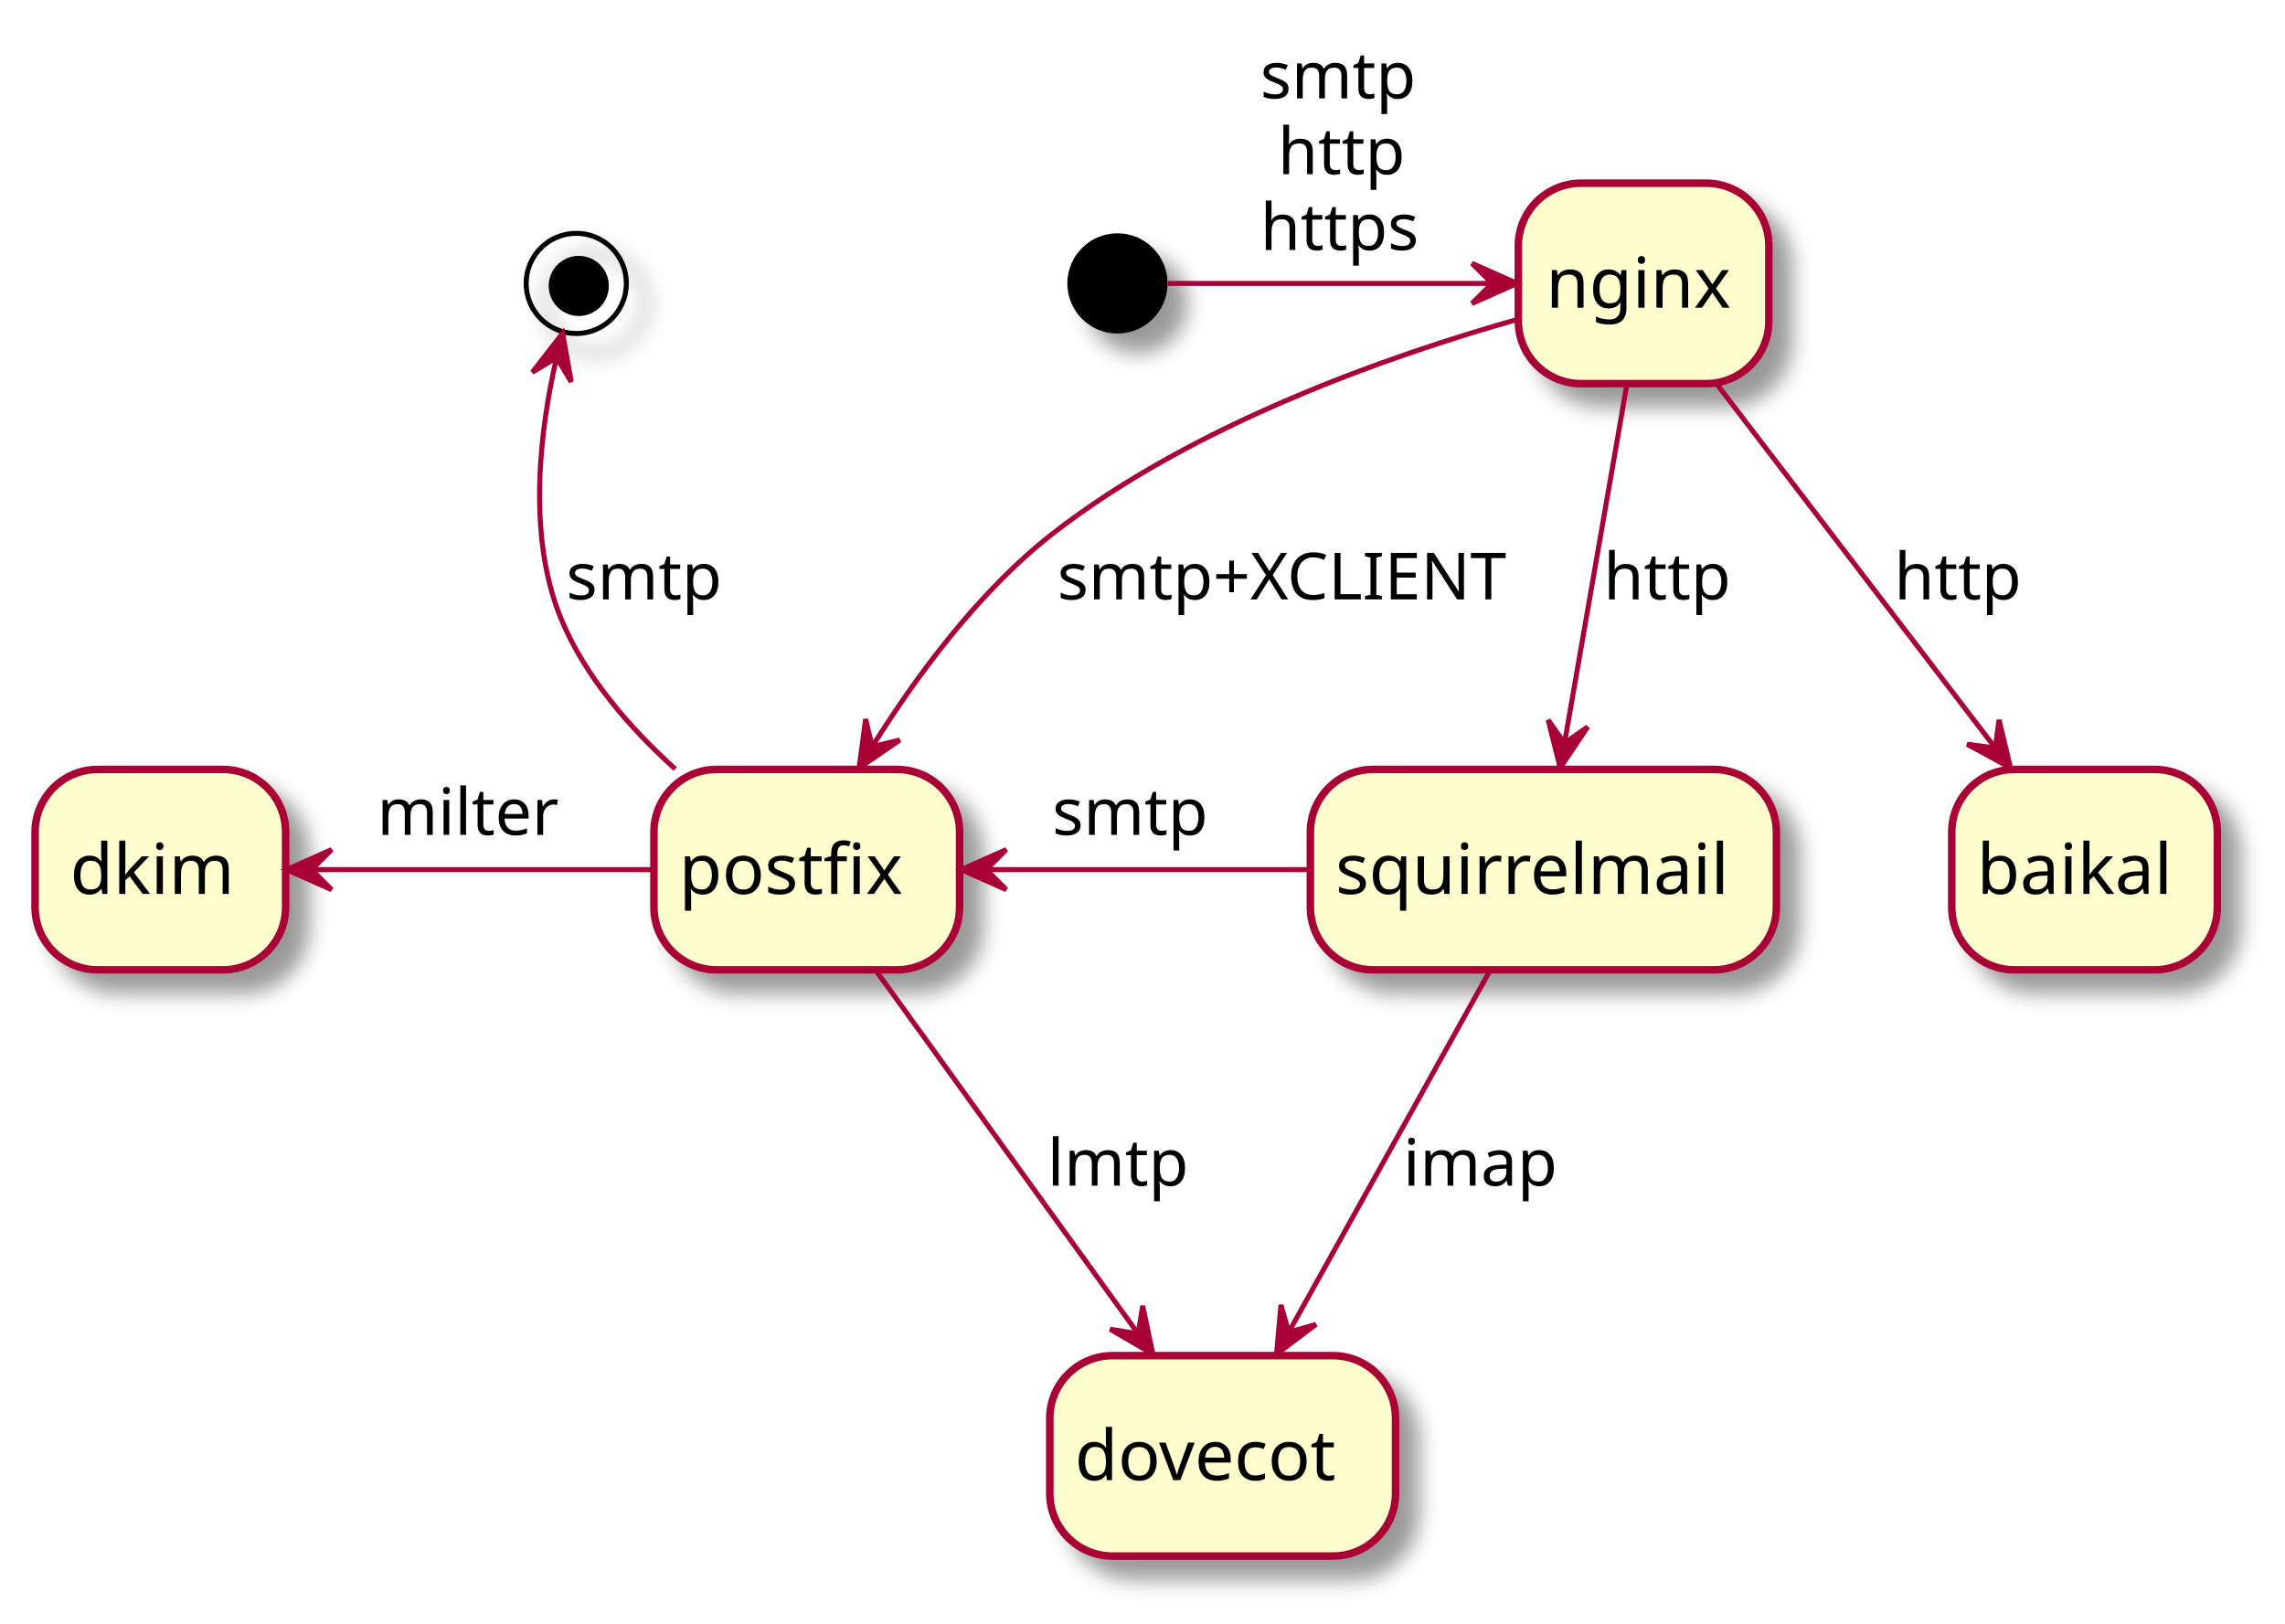
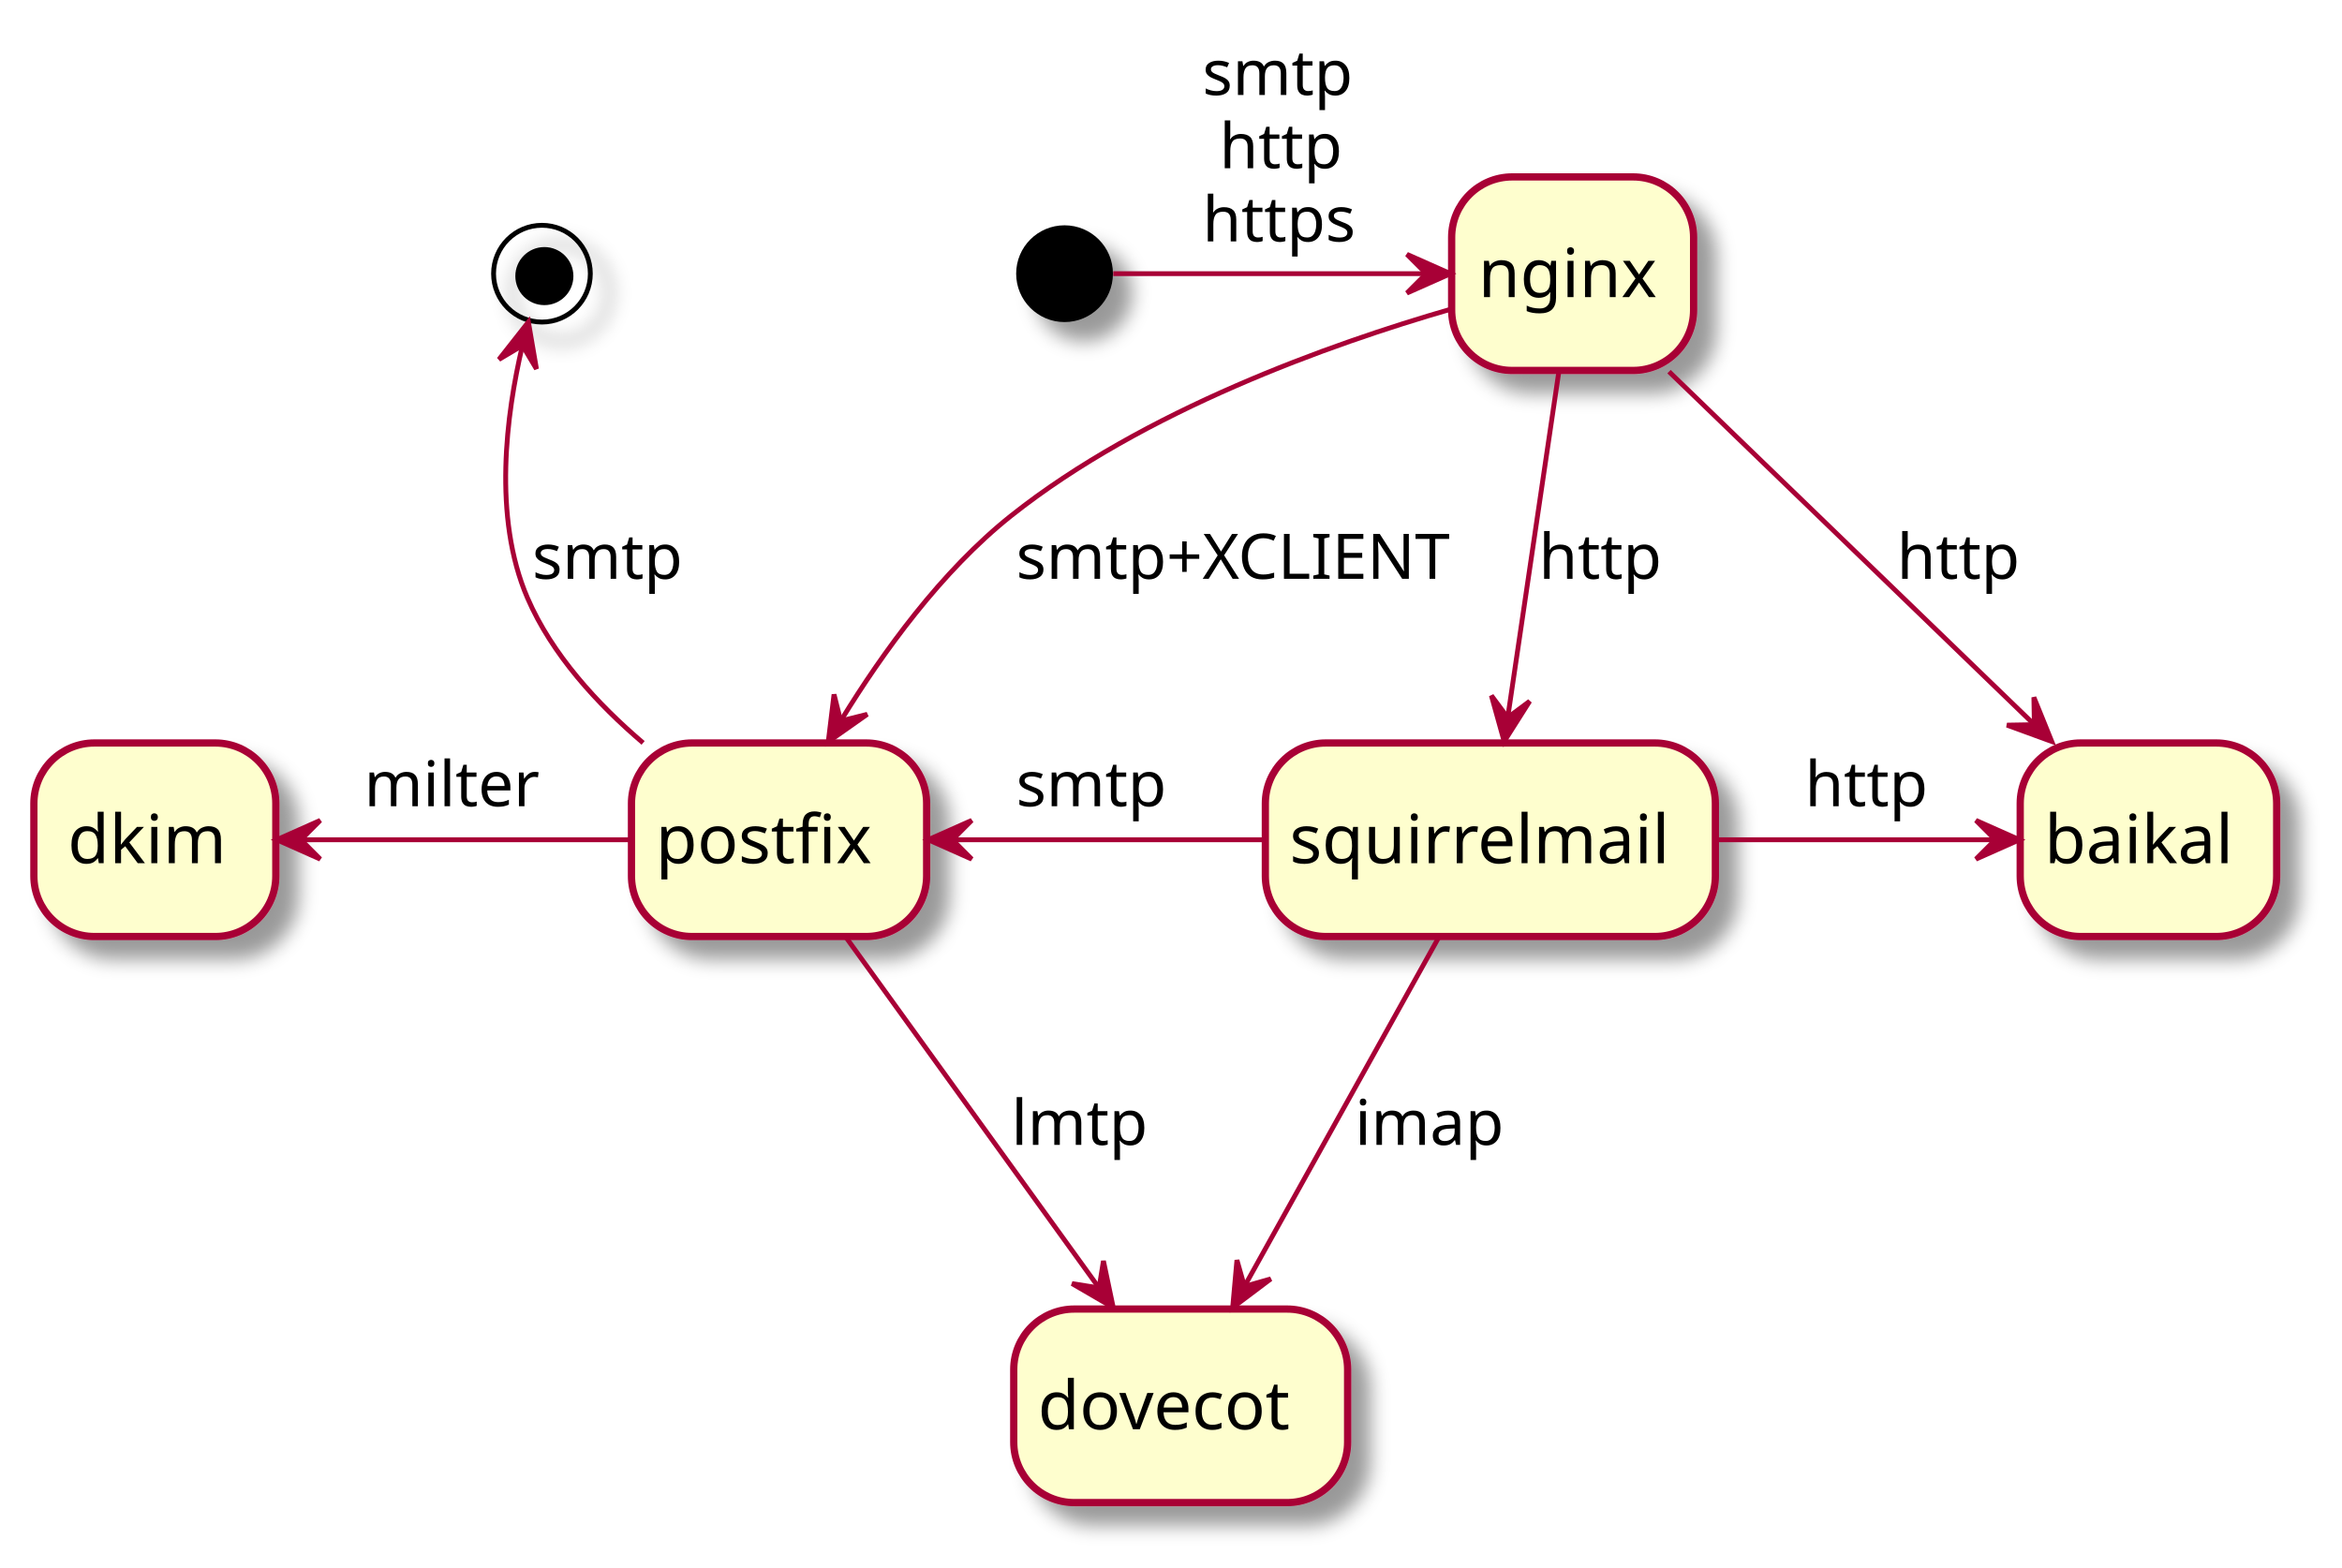
- <svg xmlns="http://www.w3.org/2000/svg" contentScriptType="application/ecmascript" contentStyleType="text/css" height="324px" preserveAspectRatio="none" style="width:456px;height:324px;background:#FFFFFF;" version="1.1" viewBox="0 0 456 324" width="456px" zoomAndPan="magnify">
+ <svg xmlns="http://www.w3.org/2000/svg" contentScriptType="application/ecmascript" contentStyleType="text/css" height="324px" preserveAspectRatio="none" style="width:484px;height:324px;background:#FFFFFF;" version="1.1" viewBox="0 0 484 324" width="484px" zoomAndPan="magnify">
  <defs>
-     <filter height="300%" id="f1v087ch9sdwow" width="300%" x="-1" y="-1">
+     <filter height="300%" id="ft2tv4mcrfk8a" width="300%" x="-1" y="-1">
      <feGaussianBlur result="blurOut" stdDeviation="2.0" />
      <feColorMatrix in="blurOut" result="blurOut2" type="matrix" values="0 0 0 0 0 0 0 0 0 0 0 0 0 0 0 0 0 0 .4 0" />
      <feOffset dx="4.0" dy="4.0" in="blurOut2" result="blurOut3" />
      <feBlend in="SourceGraphic" in2="blurOut3" mode="normal" />
    </filter>
  </defs>
  <g>
-     <ellipse cx="223" cy="56.566" fill="#000000" filter="url(#f1v087ch9sdwow)" rx="10" ry="10" style="stroke:none;stroke-width:1.0;" />
-     <rect fill="#FEFECE" filter="url(#f1v087ch9sdwow)" height="40" rx="12.5" ry="12.5" style="stroke:#A80036;stroke-width:1.5;" width="50" x="303" y="36.566" />
-     <text fill="#000000" font-family="sans-serif" font-size="14" lengthAdjust="spacing" textLength="39" x="308.5" y="61.413">nginx</text>
-     <rect fill="#FEFECE" filter="url(#f1v087ch9sdwow)" height="40" rx="12.5" ry="12.5" style="stroke:#A80036;stroke-width:1.5;" width="61" x="130.5" y="153.566" />
+     <ellipse cx="220" cy="56.566" fill="#000000" filter="url(#ft2tv4mcrfk8a)" rx="10" ry="10" style="stroke:none;stroke-width:1.0;" />
+     <rect fill="#FEFECE" filter="url(#ft2tv4mcrfk8a)" height="40" rx="12.5" ry="12.5" style="stroke:#A80036;stroke-width:1.5;" width="50" x="300" y="36.566" />
+     <text fill="#000000" font-family="sans-serif" font-size="14" lengthAdjust="spacing" textLength="39" x="305.5" y="61.413">nginx</text>
+     <rect fill="#FEFECE" filter="url(#ft2tv4mcrfk8a)" height="40" rx="12.5" ry="12.5" style="stroke:#A80036;stroke-width:1.5;" width="61" x="130.5" y="153.566" />
    <text fill="#000000" font-family="sans-serif" font-size="14" lengthAdjust="spacing" textLength="51" x="135.5" y="178.413">postfix</text>
-     <ellipse cx="115" cy="56.566" filter="url(#f1v087ch9sdwow)" rx="10" ry="10" style="stroke:#000000;stroke-width:1.0;fill:none;" />
-     <ellipse cx="115.5" cy="57.066" fill="#000000" rx="6" ry="6" style="stroke:none;stroke-width:1.0;" />
-     <rect fill="#FEFECE" filter="url(#f1v087ch9sdwow)" height="40" rx="12.5" ry="12.5" style="stroke:#A80036;stroke-width:1.5;" width="50" x="7" y="153.566" />
+     <ellipse cx="112" cy="56.566" filter="url(#ft2tv4mcrfk8a)" rx="10" ry="10" style="stroke:#000000;stroke-width:1.0;fill:none;" />
+     <ellipse cx="112.5" cy="57.066" fill="#000000" rx="6" ry="6" style="stroke:none;stroke-width:1.0;" />
+     <rect fill="#FEFECE" filter="url(#ft2tv4mcrfk8a)" height="40" rx="12.5" ry="12.5" style="stroke:#A80036;stroke-width:1.5;" width="50" x="7" y="153.566" />
    <text fill="#000000" font-family="sans-serif" font-size="14" lengthAdjust="spacing" textLength="36" x="14" y="178.413">dkim</text>
-     <rect fill="#FEFECE" filter="url(#f1v087ch9sdwow)" height="40" rx="12.5" ry="12.5" style="stroke:#A80036;stroke-width:1.5;" width="69" x="209.5" y="270.566" />
+     <rect fill="#FEFECE" filter="url(#ft2tv4mcrfk8a)" height="40" rx="12.5" ry="12.5" style="stroke:#A80036;stroke-width:1.5;" width="69" x="209.5" y="270.566" />
    <text fill="#000000" font-family="sans-serif" font-size="14" lengthAdjust="spacing" textLength="59" x="214.5" y="295.413">dovecot</text>
-     <rect fill="#FEFECE" filter="url(#f1v087ch9sdwow)" height="40" rx="12.5" ry="12.5" style="stroke:#A80036;stroke-width:1.5;" width="93" x="261.5" y="153.566" />
+     <rect fill="#FEFECE" filter="url(#ft2tv4mcrfk8a)" height="40" rx="12.5" ry="12.5" style="stroke:#A80036;stroke-width:1.5;" width="93" x="261.5" y="153.566" />
    <text fill="#000000" font-family="sans-serif" font-size="14" lengthAdjust="spacing" textLength="83" x="266.5" y="178.413">squirrelmail</text>
-     <rect fill="#FEFECE" filter="url(#f1v087ch9sdwow)" height="40" rx="12.5" ry="12.5" style="stroke:#A80036;stroke-width:1.5;" width="53" x="389.5" y="153.566" />
-     <text fill="#000000" font-family="sans-serif" font-size="14" lengthAdjust="spacing" textLength="43" x="394.5" y="178.413">baikal</text>
-     <path d="M233.068,56.566 C247.799,56.566 275.843,56.566 297.647,56.566 " fill="none" id="*start-to-nginx" style="stroke:#A80036;stroke-width:1.0;" />
-     <polygon fill="#A80036" points="302.76,56.566,293.76,52.566,297.76,56.566,293.76,60.566,302.76,56.566" style="stroke:#A80036;stroke-width:1.0;" />
-     <text fill="#000000" font-family="sans-serif" font-size="13" lengthAdjust="spacing" textLength="33" x="251.5" y="19.633">smtp</text>
-     <text fill="#000000" font-family="sans-serif" font-size="13" lengthAdjust="spacing" textLength="26" x="255" y="34.766">http</text>
-     <text fill="#000000" font-family="sans-serif" font-size="13" lengthAdjust="spacing" textLength="33" x="251.5" y="49.898">https</text>
-     <path d="M302.941,63.722 C277.564,70.874 238.15,84.589 210,106.566 C195.346,118.007 182.917,134.895 174.244,148.724 " fill="none" id="nginx-to-postfix" style="stroke:#A80036;stroke-width:1.0;" />
-     <polygon fill="#A80036" points="171.448,153.284,179.562,147.701,174.061,149.021,172.741,143.52,171.448,153.284" style="stroke:#A80036;stroke-width:1.0;" />
-     <text fill="#000000" font-family="sans-serif" font-size="13" lengthAdjust="spacing" textLength="96" x="211" y="119.633">smtp+XCLIENT</text>
-     <path d="M111.023,71.579 C107.865,85.363 105.025,106.727 112,123.566 C116.788,135.125 125.773,145.38 134.754,153.482 " fill="none" id="postfix1-backto-postfix" style="stroke:#A80036;stroke-width:1.0;" />
-     <polygon fill="#A80036" points="112.275,66.519,106.231,74.296,111.075,71.373,113.998,76.216,112.275,66.519" style="stroke:#A80036;stroke-width:1.0;" />
-     <text fill="#000000" font-family="sans-serif" font-size="13" lengthAdjust="spacing" textLength="33" x="113" y="119.633">smtp</text>
+     <rect fill="#FEFECE" filter="url(#ft2tv4mcrfk8a)" height="40" rx="12.5" ry="12.5" style="stroke:#A80036;stroke-width:1.5;" width="53" x="417.5" y="153.566" />
+     <text fill="#000000" font-family="sans-serif" font-size="14" lengthAdjust="spacing" textLength="43" x="422.5" y="178.413">baikal</text>
+     <path d="M230.068,56.566 C244.799,56.566 272.843,56.566 294.647,56.566 " fill="none" id="*start-to-nginx" style="stroke:#A80036;stroke-width:1.0;" />
+     <polygon fill="#A80036" points="299.76,56.566,290.76,52.566,294.76,56.566,290.76,60.566,299.76,56.566" style="stroke:#A80036;stroke-width:1.0;" />
+     <text fill="#000000" font-family="sans-serif" font-size="13" lengthAdjust="spacing" textLength="33" x="248.5" y="19.633">smtp</text>
+     <text fill="#000000" font-family="sans-serif" font-size="13" lengthAdjust="spacing" textLength="26" x="252" y="34.766">http</text>
+     <text fill="#000000" font-family="sans-serif" font-size="13" lengthAdjust="spacing" textLength="33" x="248.5" y="49.898">https</text>
+     <path d="M299.856,63.896 C274.862,71.117 236.399,84.822 209,106.566 C194.542,118.04 182.369,134.927 173.899,148.748 " fill="none" id="nginx-to-postfix" style="stroke:#A80036;stroke-width:1.0;" />
+     <polygon fill="#A80036" points="171.171,153.305,179.226,147.638,173.739,149.015,172.362,143.528,171.171,153.305" style="stroke:#A80036;stroke-width:1.0;" />
+     <text fill="#000000" font-family="sans-serif" font-size="13" lengthAdjust="spacing" textLength="96" x="210" y="119.633">smtp+XCLIENT</text>
+     <path d="M107.915,71.625 C104.676,85.443 101.776,106.832 109,123.566 C114.064,135.296 123.471,145.519 132.906,153.549 " fill="none" id="postfix1-backto-postfix" style="stroke:#A80036;stroke-width:1.0;" />
+     <polygon fill="#A80036" points="109.2,66.551,103.111,74.292,107.972,71.398,110.866,76.258,109.2,66.551" style="stroke:#A80036;stroke-width:1.0;" />
+     <text fill="#000000" font-family="sans-serif" font-size="13" lengthAdjust="spacing" textLength="33" x="110" y="119.633">smtp</text>
    <path d="M62.25,173.566 C82.781,173.566 109.832,173.566 130.43,173.566 " fill="none" id="dkim-backto-postfix" style="stroke:#A80036;stroke-width:1.0;" />
    <polygon fill="#A80036" points="57.179,173.566,66.179,177.566,62.179,173.566,66.179,169.566,57.179,173.566" style="stroke:#A80036;stroke-width:1.0;" />
    <text fill="#000000" font-family="sans-serif" font-size="13" lengthAdjust="spacing" textLength="37" x="75.25" y="166.633">milter</text>
    <path d="M174.892,193.814 C189.256,213.716 211.695,244.806 227.083,266.127 " fill="none" id="postfix-to-dovecot" style="stroke:#A80036;stroke-width:1.0;" />
    <polygon fill="#A80036" points="230.062,270.255,228.038,260.616,227.136,266.2,221.551,265.298,230.062,270.255" style="stroke:#A80036;stroke-width:1.0;" />
    <text fill="#000000" font-family="sans-serif" font-size="13" lengthAdjust="spacing" textLength="29" x="209" y="236.633">lmtp</text>
    <path d="M197.142,173.566 C216.489,173.566 240.541,173.566 261.292,173.566 " fill="none" id="postfix-backto-squirrelmail" style="stroke:#A80036;stroke-width:1.0;" />
    <polygon fill="#A80036" points="191.816,173.566,200.816,177.566,196.816,173.566,200.816,169.566,191.816,173.566" style="stroke:#A80036;stroke-width:1.0;" />
    <text fill="#000000" font-family="sans-serif" font-size="13" lengthAdjust="spacing" textLength="33" x="210" y="166.633">smtp</text>
    <path d="M297.288,193.814 C286.258,213.633 269.054,244.547 257.193,265.86 " fill="none" id="squirrelmail-to-dovecot" style="stroke:#A80036;stroke-width:1.0;" />
    <polygon fill="#A80036" points="254.747,270.255,262.618,264.335,257.178,265.885,255.627,260.445,254.747,270.255" style="stroke:#A80036;stroke-width:1.0;" />
    <text fill="#000000" font-family="sans-serif" font-size="13" lengthAdjust="spacing" textLength="32" x="280" y="236.633">imap</text>
-     <path d="M324.652,76.814 C321.235,96.467 315.919,127.031 312.216,148.323 " fill="none" id="nginx-to-squirrelmail" style="stroke:#A80036;stroke-width:1.0;" />
-     <polygon fill="#A80036" points="311.358,153.255,316.842,145.074,312.215,148.329,308.96,143.702,311.358,153.255" style="stroke:#A80036;stroke-width:1.0;" />
-     <text fill="#000000" font-family="sans-serif" font-size="13" lengthAdjust="spacing" textLength="26" x="320" y="119.633">http</text>
-     <path d="M342.729,76.814 C357.958,96.716 381.749,127.806 398.064,149.127 " fill="none" id="nginx-to-baikal" style="stroke:#A80036;stroke-width:1.0;" />
-     <polygon fill="#A80036" points="401.223,153.255,398.931,143.677,398.185,149.284,392.577,148.538,401.223,153.255" style="stroke:#A80036;stroke-width:1.0;" />
-     <text fill="#000000" font-family="sans-serif" font-size="13" lengthAdjust="spacing" textLength="26" x="378" y="119.633">http</text>
+     <path d="M354.803,173.566 C373.744,173.566 395.121,173.566 412.199,173.566 " fill="none" id="squirrelmail-to-baikal" style="stroke:#A80036;stroke-width:1.0;" />
+     <polygon fill="#A80036" points="417.354,173.566,408.354,169.566,412.354,173.566,408.354,177.566,417.354,173.566" style="stroke:#A80036;stroke-width:1.0;" />
+     <text fill="#000000" font-family="sans-serif" font-size="13" lengthAdjust="spacing" textLength="26" x="373" y="166.633">http</text>
+     <path d="M322.155,76.814 C319.262,96.384 314.769,126.773 311.624,148.053 " fill="none" id="nginx-to-squirrelmail" style="stroke:#A80036;stroke-width:1.0;" />
+     <polygon fill="#A80036" points="310.855,153.255,316.126,144.935,311.585,148.309,308.212,143.767,310.855,153.255" style="stroke:#A80036;stroke-width:1.0;" />
+     <text fill="#000000" font-family="sans-serif" font-size="13" lengthAdjust="spacing" textLength="26" x="318" y="119.633">http</text>
+     <path d="M344.918,76.814 C365.683,96.882 398.22,128.325 420.295,149.658 " fill="none" id="nginx-to-baikal" style="stroke:#A80036;stroke-width:1.0;" />
+     <polygon fill="#A80036" points="424.017,153.255,420.324,144.125,420.421,149.781,414.765,149.878,424.017,153.255" style="stroke:#A80036;stroke-width:1.0;" />
+     <text fill="#000000" font-family="sans-serif" font-size="13" lengthAdjust="spacing" textLength="26" x="392" y="119.633">http</text>
  </g>
</svg>
